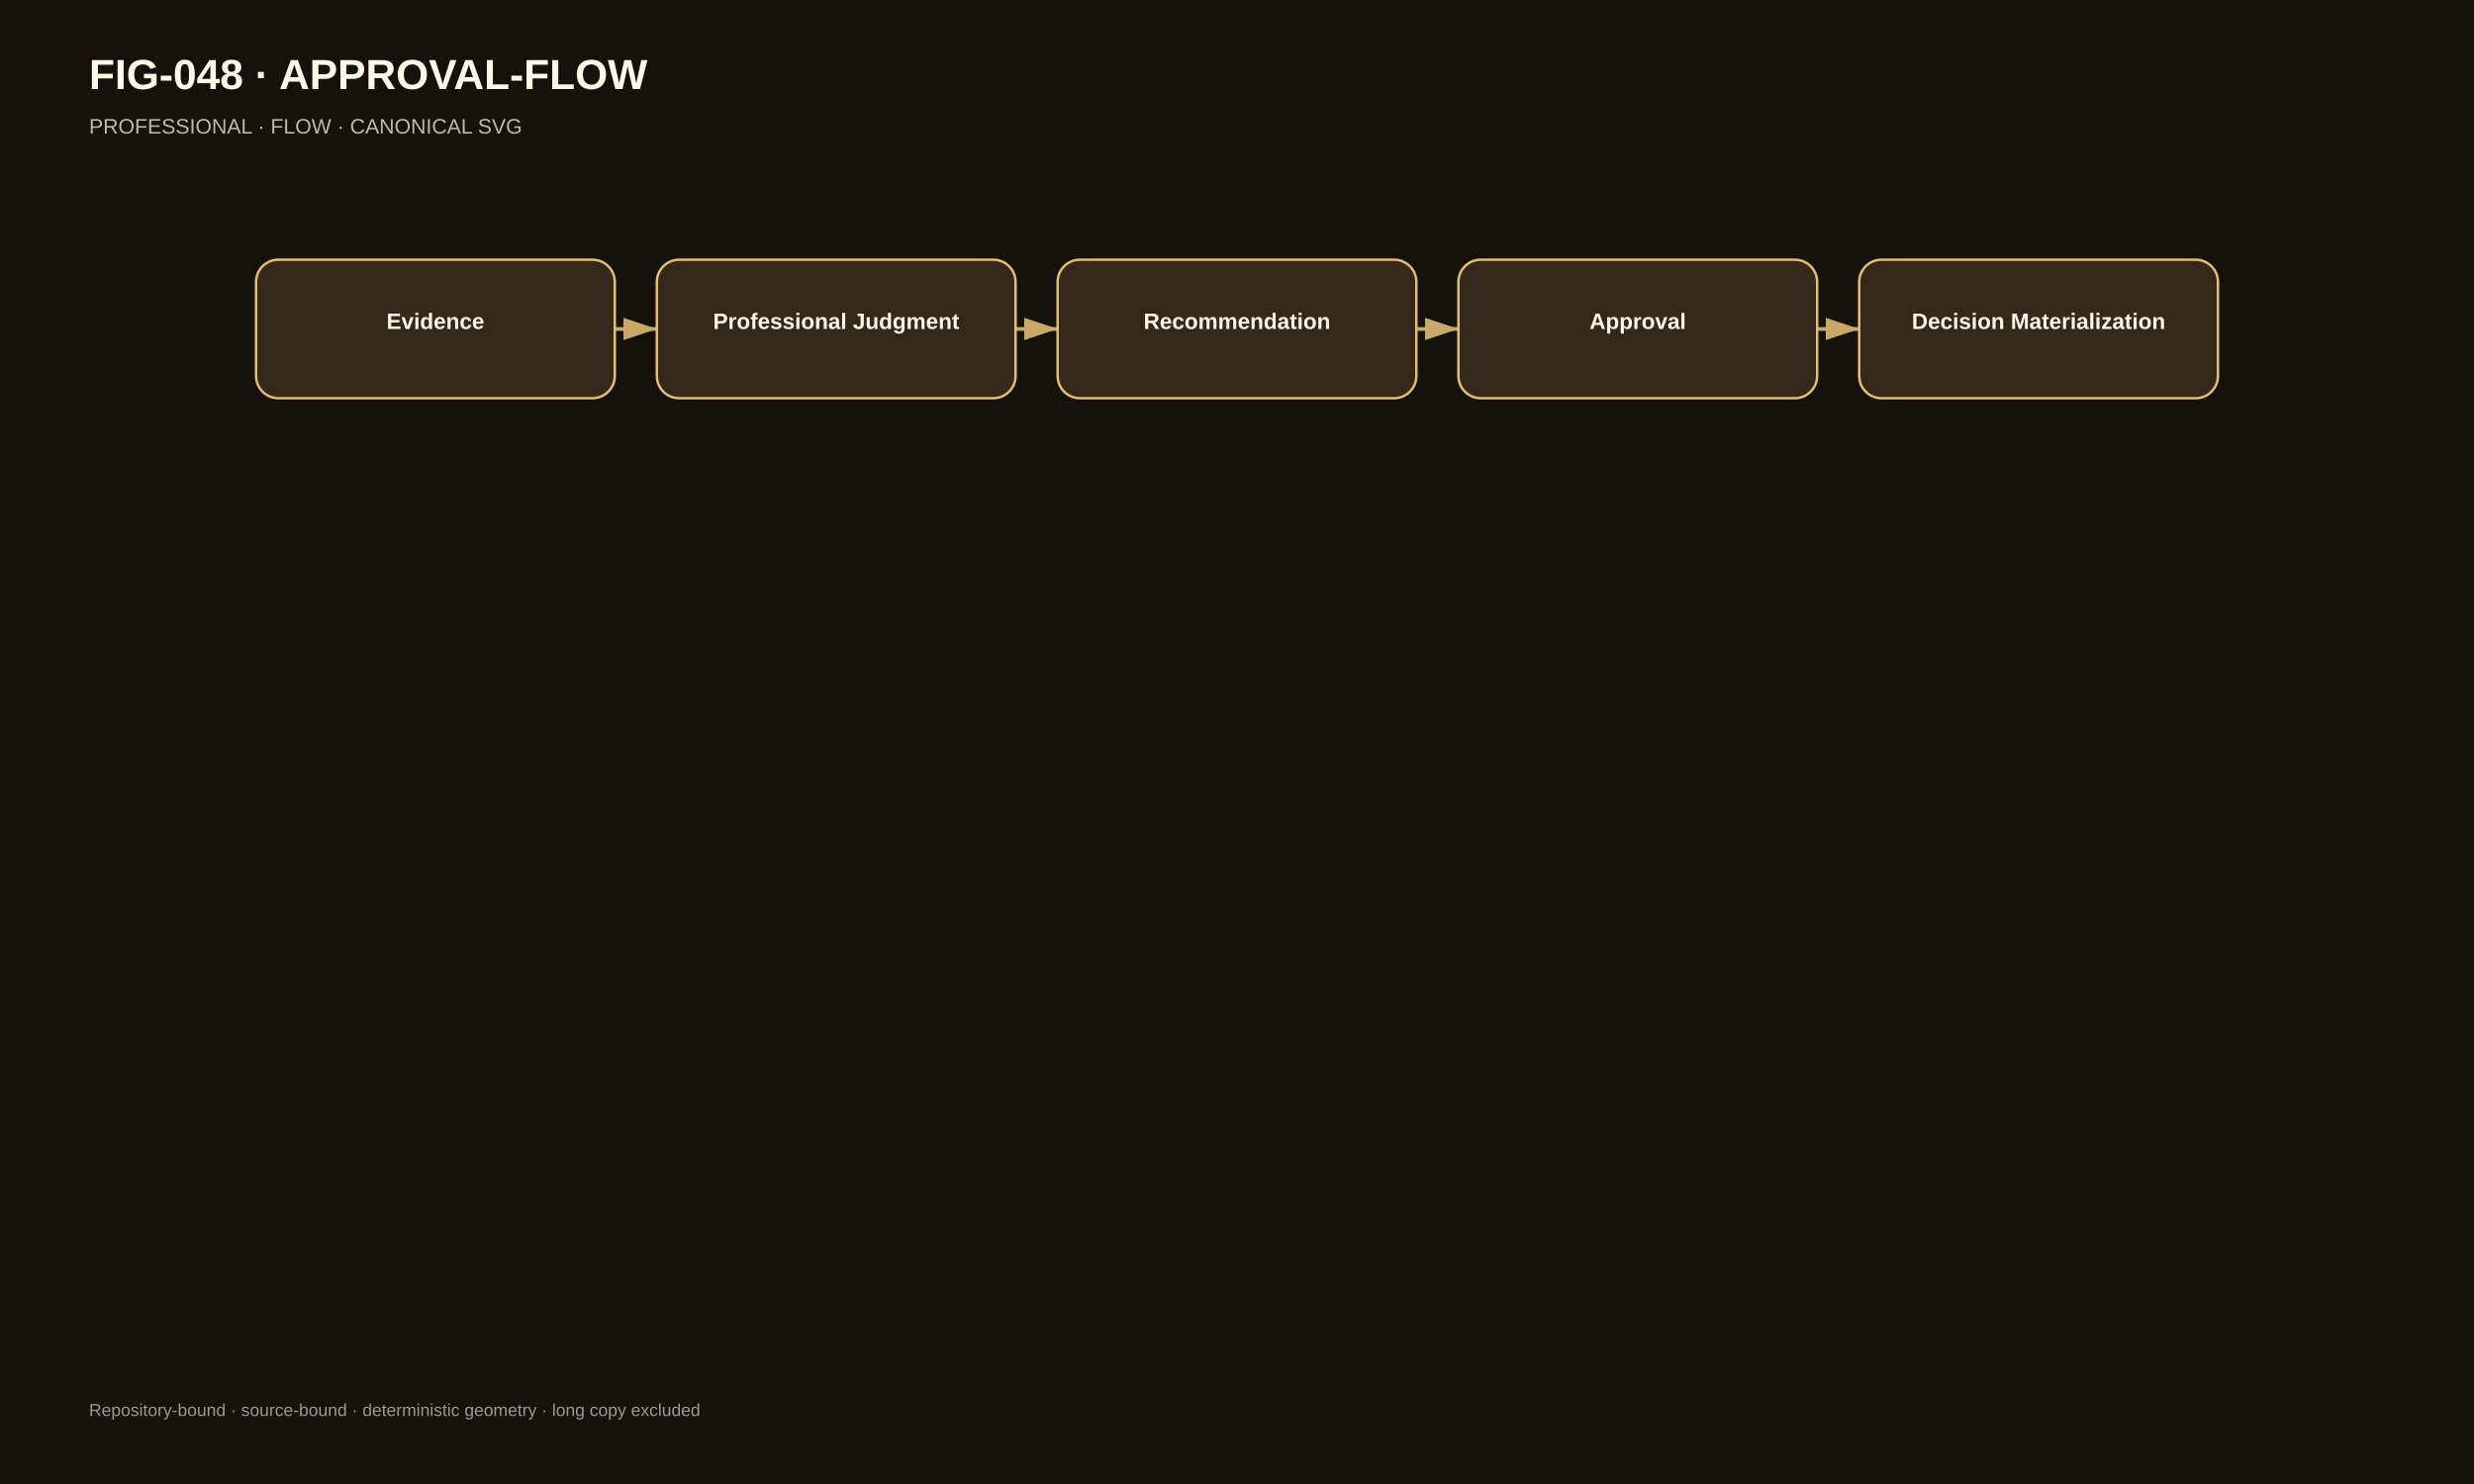
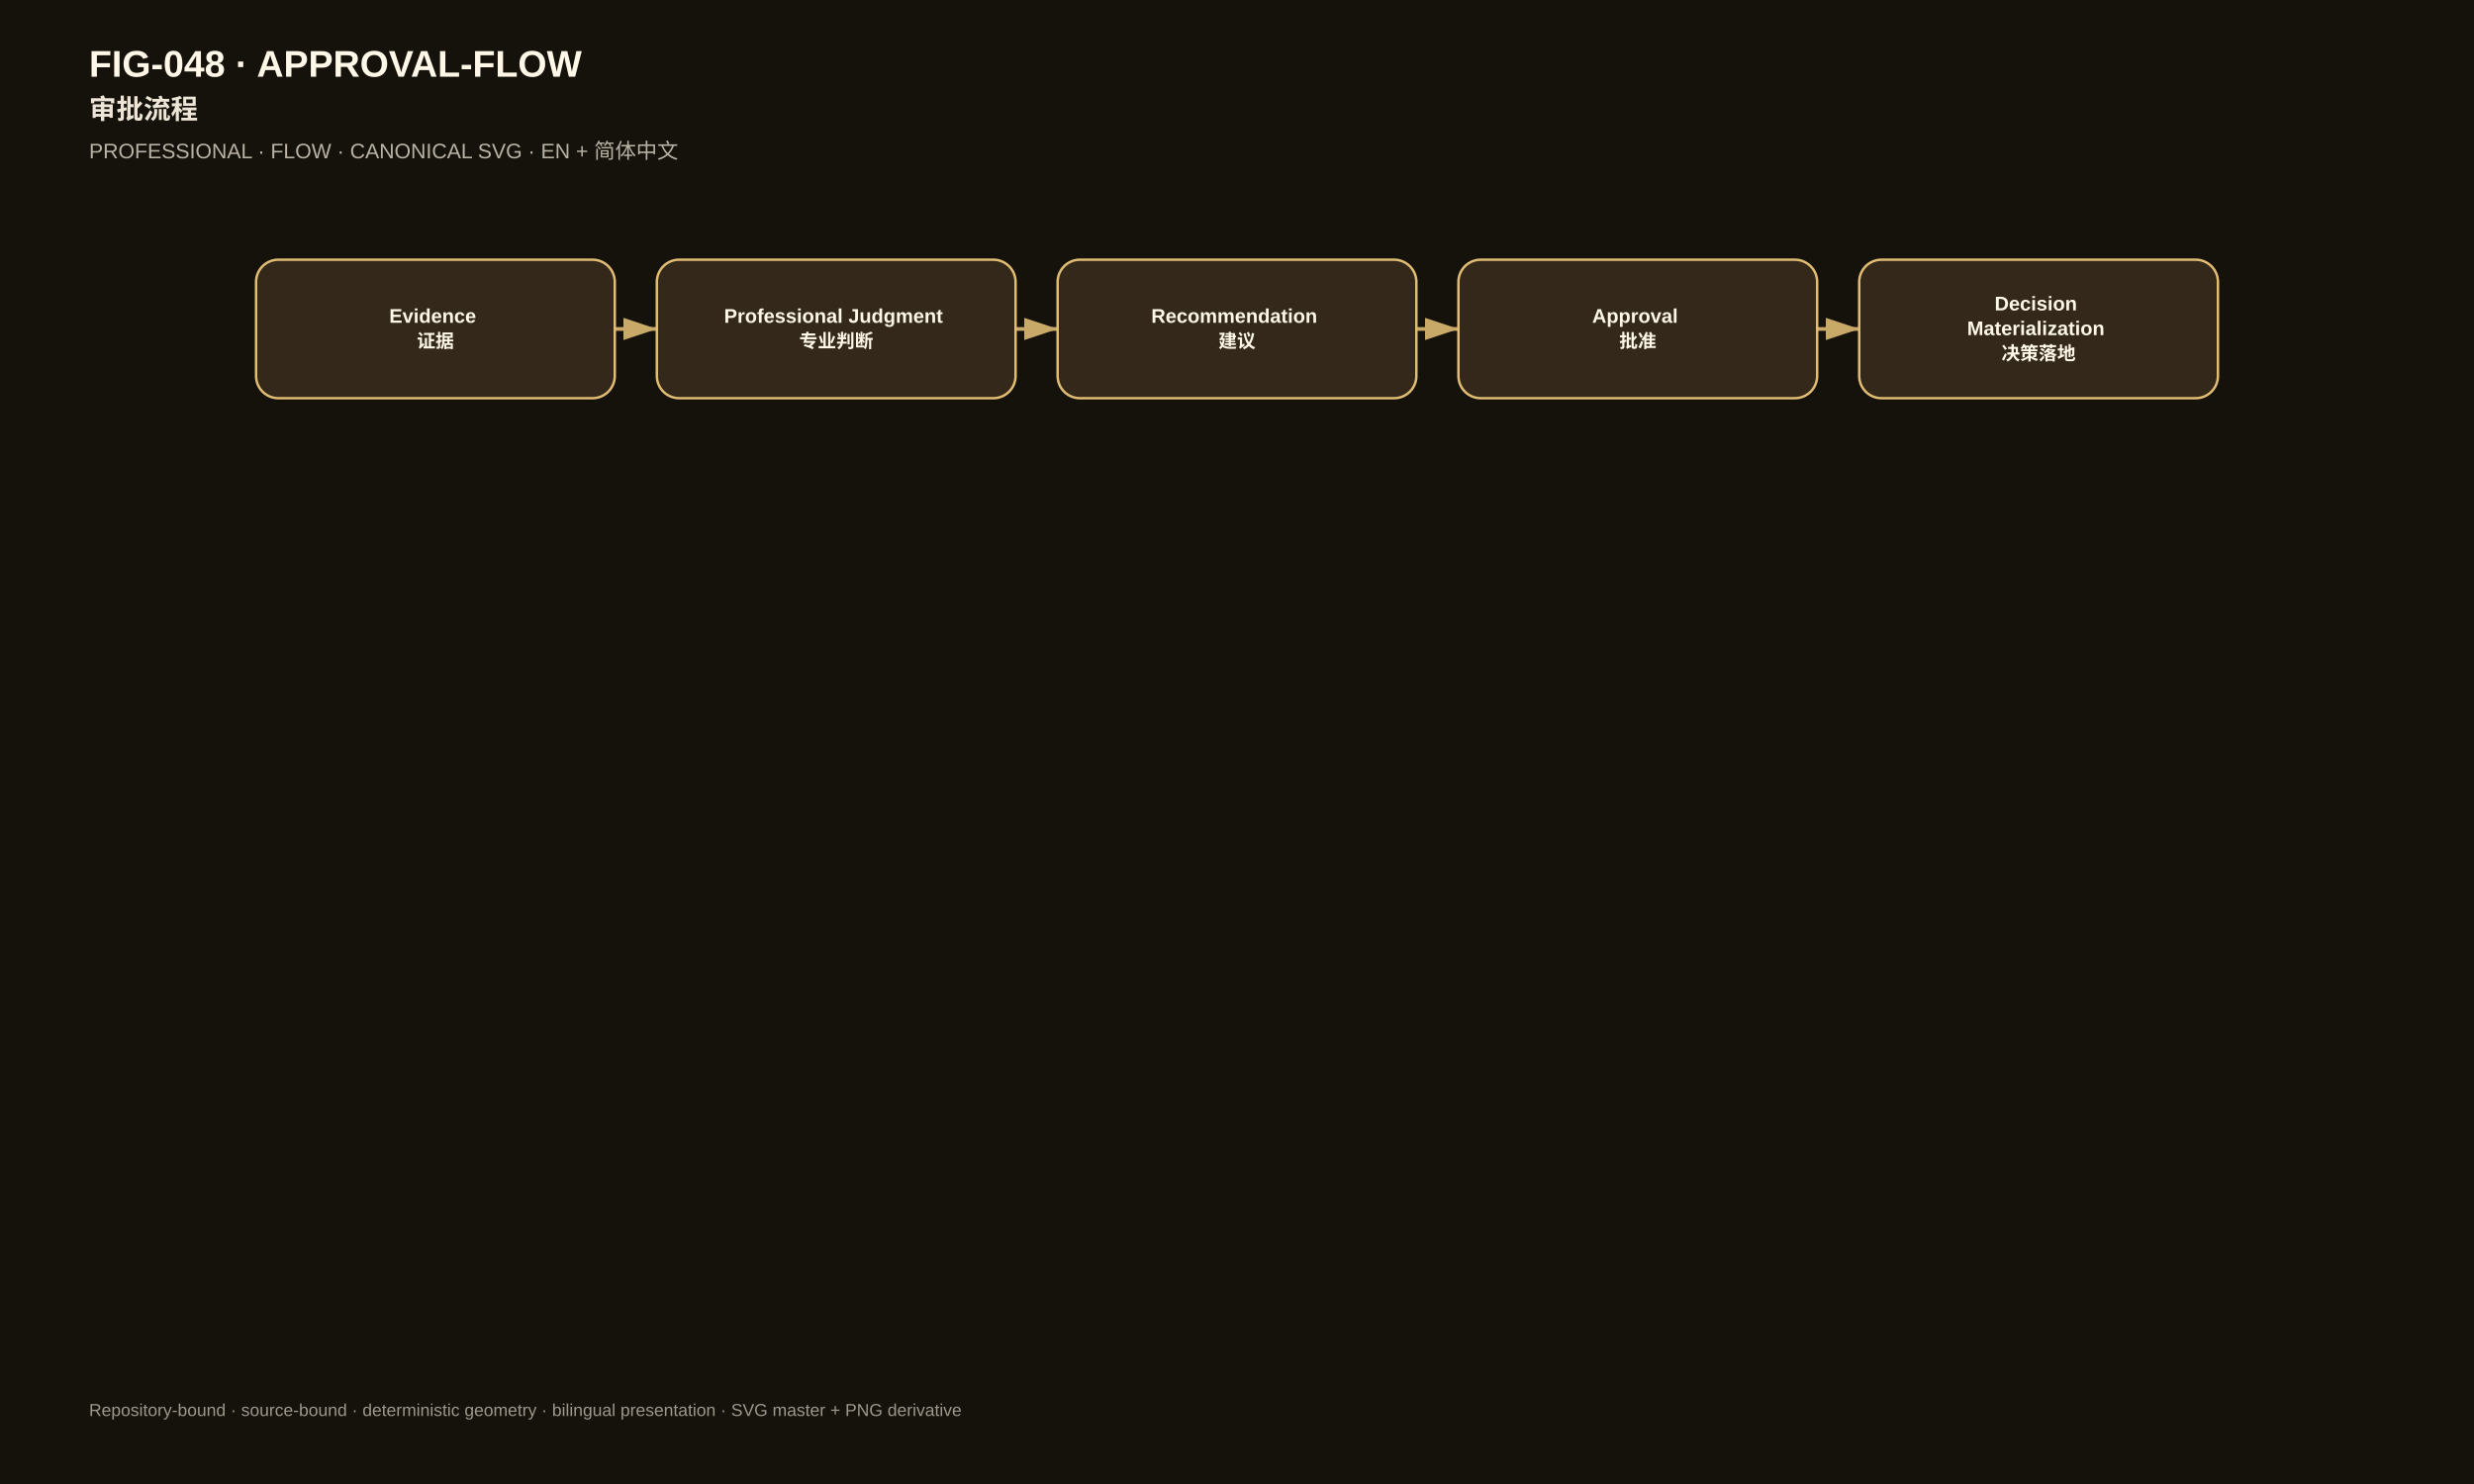
- <svg xmlns="http://www.w3.org/2000/svg" viewBox="0 0 2000 1200" width="2000" height="1200" data-figure-id="FIG-048" data-renderer-version="FIG-RENDERER-1.0.0" data-style-version="FIG-STYLE-1.0.0">
+ <svg xmlns="http://www.w3.org/2000/svg" viewBox="0 0 2000 1200" width="2000" height="1200" data-figure-id="FIG-048" data-renderer-version="FIG-RENDERER-1.1.0" data-style-version="FIG-STYLE-1.1.0" data-presentation-locales="en,zh-Hans">
  <defs>
    <marker id="arrow" markerWidth="10" markerHeight="10" refX="9" refY="3" orient="auto" markerUnits="strokeWidth">
      <path d="M0,0 L0,6 L9,3 z" fill="#e1bd74" />
    </marker>
  </defs>
  <rect width="100%" height="100%" fill="#15110b" />
-   <text x="72" y="72" fill="#fff8e8" font-family="Arial, Helvetica, sans-serif" font-size="34" font-weight="700">FIG-048 · APPROVAL-FLOW</text>
-   <text x="72" y="108" fill="#fff8e8" opacity="0.72" font-family="Arial, Helvetica, sans-serif" font-size="17">PROFESSIONAL · FLOW · CANONICAL SVG</text>
+   <text x="72" y="62" fill="#fff8e8" font-family="Arial, 'Noto Sans CJK SC', 'Microsoft YaHei', sans-serif" font-size="30" font-weight="700">FIG-048 · APPROVAL-FLOW</text>
+   <text x="72" y="96" fill="#fff8e8" opacity="0.92" font-family="Arial, 'Noto Sans CJK SC', 'Microsoft YaHei', sans-serif" font-size="22" font-weight="600" data-localized-title="zh-Hans">审批流程</text>
+   <text x="72" y="128" fill="#fff8e8" opacity="0.70" font-family="Arial, 'Noto Sans CJK SC', 'Microsoft YaHei', sans-serif" font-size="17">PROFESSIONAL · FLOW · CANONICAL SVG · EN + 简体中文</text>
  <g id="edge-FIG-048-E01" data-from="FIG-048-N01" data-to="FIG-048-N02" data-relation="GROUNDS">
    <path d="M 497 266 L 514 266 L 514 266 L 531 266" fill="none" stroke="#e1bd74" stroke-width="3" stroke-linejoin="round" marker-end="url(#arrow)" opacity="0.88" />
  </g>
  <g id="edge-FIG-048-E02" data-from="FIG-048-N02" data-to="FIG-048-N03" data-relation="SUPPORTS">
    <path d="M 821 266 L 838 266 L 838 266 L 855 266" fill="none" stroke="#e1bd74" stroke-width="3" stroke-linejoin="round" marker-end="url(#arrow)" opacity="0.88" />
  </g>
  <g id="edge-FIG-048-E03" data-from="FIG-048-N03" data-to="FIG-048-N04" data-relation="REQUIRES">
    <path d="M 1145 266 L 1162 266 L 1162 266 L 1179 266" fill="none" stroke="#e1bd74" stroke-width="3" stroke-linejoin="round" marker-end="url(#arrow)" opacity="0.88" />
  </g>
  <g id="edge-FIG-048-E04" data-from="FIG-048-N04" data-to="FIG-048-N05" data-relation="ALLOWS">
    <path d="M 1469 266 L 1486 266 L 1486 266 L 1503 266" fill="none" stroke="#e1bd74" stroke-width="3" stroke-linejoin="round" marker-end="url(#arrow)" opacity="0.88" />
  </g>
-   <g id="node-FIG-048-N01" data-figure-node="FIG-048-N01" data-semantic-key="EVIDENCE">
+   <g id="node-FIG-048-N01" data-figure-node="FIG-048-N01" data-semantic-key="EVIDENCE" data-canonical-label="Evidence" data-localized-label="证据">
    <rect x="207" y="210" width="290" height="112" rx="18" fill="#33281a" stroke="#e1bd74" stroke-width="2" />
-     <text x="352" y="266" text-anchor="middle" fill="#fff8e8" font-family="Arial, Helvetica, sans-serif" font-size="18" font-weight="700">
+     <text x="352" y="261" text-anchor="middle" fill="#fff8e8" font-family="Arial, 'Noto Sans CJK SC', 'Microsoft YaHei', sans-serif" font-size="16" font-weight="700">
      <tspan x="352" dy="0">Evidence</tspan>
+       <tspan x="352" dy="20" font-size="15" font-weight="600" opacity="0.86">证据</tspan>
    </text>
  </g>
-   <g id="node-FIG-048-N02" data-figure-node="FIG-048-N02" data-semantic-key="PRO_JUDGMENT">
+   <g id="node-FIG-048-N02" data-figure-node="FIG-048-N02" data-semantic-key="PRO_JUDGMENT" data-canonical-label="Professional Judgment" data-localized-label="专业判断">
    <rect x="531" y="210" width="290" height="112" rx="18" fill="#33281a" stroke="#e1bd74" stroke-width="2" />
-     <text x="676" y="266" text-anchor="middle" fill="#fff8e8" font-family="Arial, Helvetica, sans-serif" font-size="18" font-weight="700">
+     <text x="676" y="261" text-anchor="middle" fill="#fff8e8" font-family="Arial, 'Noto Sans CJK SC', 'Microsoft YaHei', sans-serif" font-size="16" font-weight="700">
      <tspan x="676" dy="0">Professional Judgment</tspan>
+       <tspan x="676" dy="20" font-size="15" font-weight="600" opacity="0.86">专业判断</tspan>
    </text>
  </g>
-   <g id="node-FIG-048-N03" data-figure-node="FIG-048-N03" data-semantic-key="RECOMMENDATION">
+   <g id="node-FIG-048-N03" data-figure-node="FIG-048-N03" data-semantic-key="RECOMMENDATION" data-canonical-label="Recommendation" data-localized-label="建议">
    <rect x="855" y="210" width="290" height="112" rx="18" fill="#33281a" stroke="#e1bd74" stroke-width="2" />
-     <text x="1000" y="266" text-anchor="middle" fill="#fff8e8" font-family="Arial, Helvetica, sans-serif" font-size="18" font-weight="700">
+     <text x="1000" y="261" text-anchor="middle" fill="#fff8e8" font-family="Arial, 'Noto Sans CJK SC', 'Microsoft YaHei', sans-serif" font-size="16" font-weight="700">
      <tspan x="1000" dy="0">Recommendation</tspan>
+       <tspan x="1000" dy="20" font-size="15" font-weight="600" opacity="0.86">建议</tspan>
    </text>
  </g>
-   <g id="node-FIG-048-N04" data-figure-node="FIG-048-N04" data-semantic-key="APPROVAL">
+   <g id="node-FIG-048-N04" data-figure-node="FIG-048-N04" data-semantic-key="APPROVAL" data-canonical-label="Approval" data-localized-label="批准">
    <rect x="1179" y="210" width="290" height="112" rx="18" fill="#33281a" stroke="#e1bd74" stroke-width="2" />
-     <text x="1324" y="266" text-anchor="middle" fill="#fff8e8" font-family="Arial, Helvetica, sans-serif" font-size="18" font-weight="700">
+     <text x="1324" y="261" text-anchor="middle" fill="#fff8e8" font-family="Arial, 'Noto Sans CJK SC', 'Microsoft YaHei', sans-serif" font-size="16" font-weight="700">
      <tspan x="1324" dy="0">Approval</tspan>
+       <tspan x="1324" dy="20" font-size="15" font-weight="600" opacity="0.86">批准</tspan>
    </text>
  </g>
-   <g id="node-FIG-048-N05" data-figure-node="FIG-048-N05" data-semantic-key="MATERIALIZATION">
+   <g id="node-FIG-048-N05" data-figure-node="FIG-048-N05" data-semantic-key="MATERIALIZATION" data-canonical-label="Decision Materialization" data-localized-label="决策落地">
    <rect x="1503" y="210" width="290" height="112" rx="18" fill="#33281a" stroke="#e1bd74" stroke-width="2" />
-     <text x="1648" y="266" text-anchor="middle" fill="#fff8e8" font-family="Arial, Helvetica, sans-serif" font-size="18" font-weight="700">
-       <tspan x="1648" dy="0">Decision Materialization</tspan>
+     <text x="1648" y="251" text-anchor="middle" fill="#fff8e8" font-family="Arial, 'Noto Sans CJK SC', 'Microsoft YaHei', sans-serif" font-size="16" font-weight="700">
+       <tspan x="1648" dy="0">Decision</tspan>
+       <tspan x="1648" dy="20">Materialization</tspan>
+       <tspan x="1648" dy="20" font-size="15" font-weight="600" opacity="0.86">决策落地</tspan>
    </text>
  </g>
-   <text x="72" y="1145" fill="#fff8e8" opacity="0.58" font-family="Arial, Helvetica, sans-serif" font-size="14">Repository-bound · source-bound · deterministic geometry · long copy excluded</text>
+   <text x="72" y="1145" fill="#fff8e8" opacity="0.58" font-family="Arial, 'Noto Sans CJK SC', 'Microsoft YaHei', sans-serif" font-size="14">Repository-bound · source-bound · deterministic geometry · bilingual presentation · SVG master + PNG derivative</text>
</svg>
